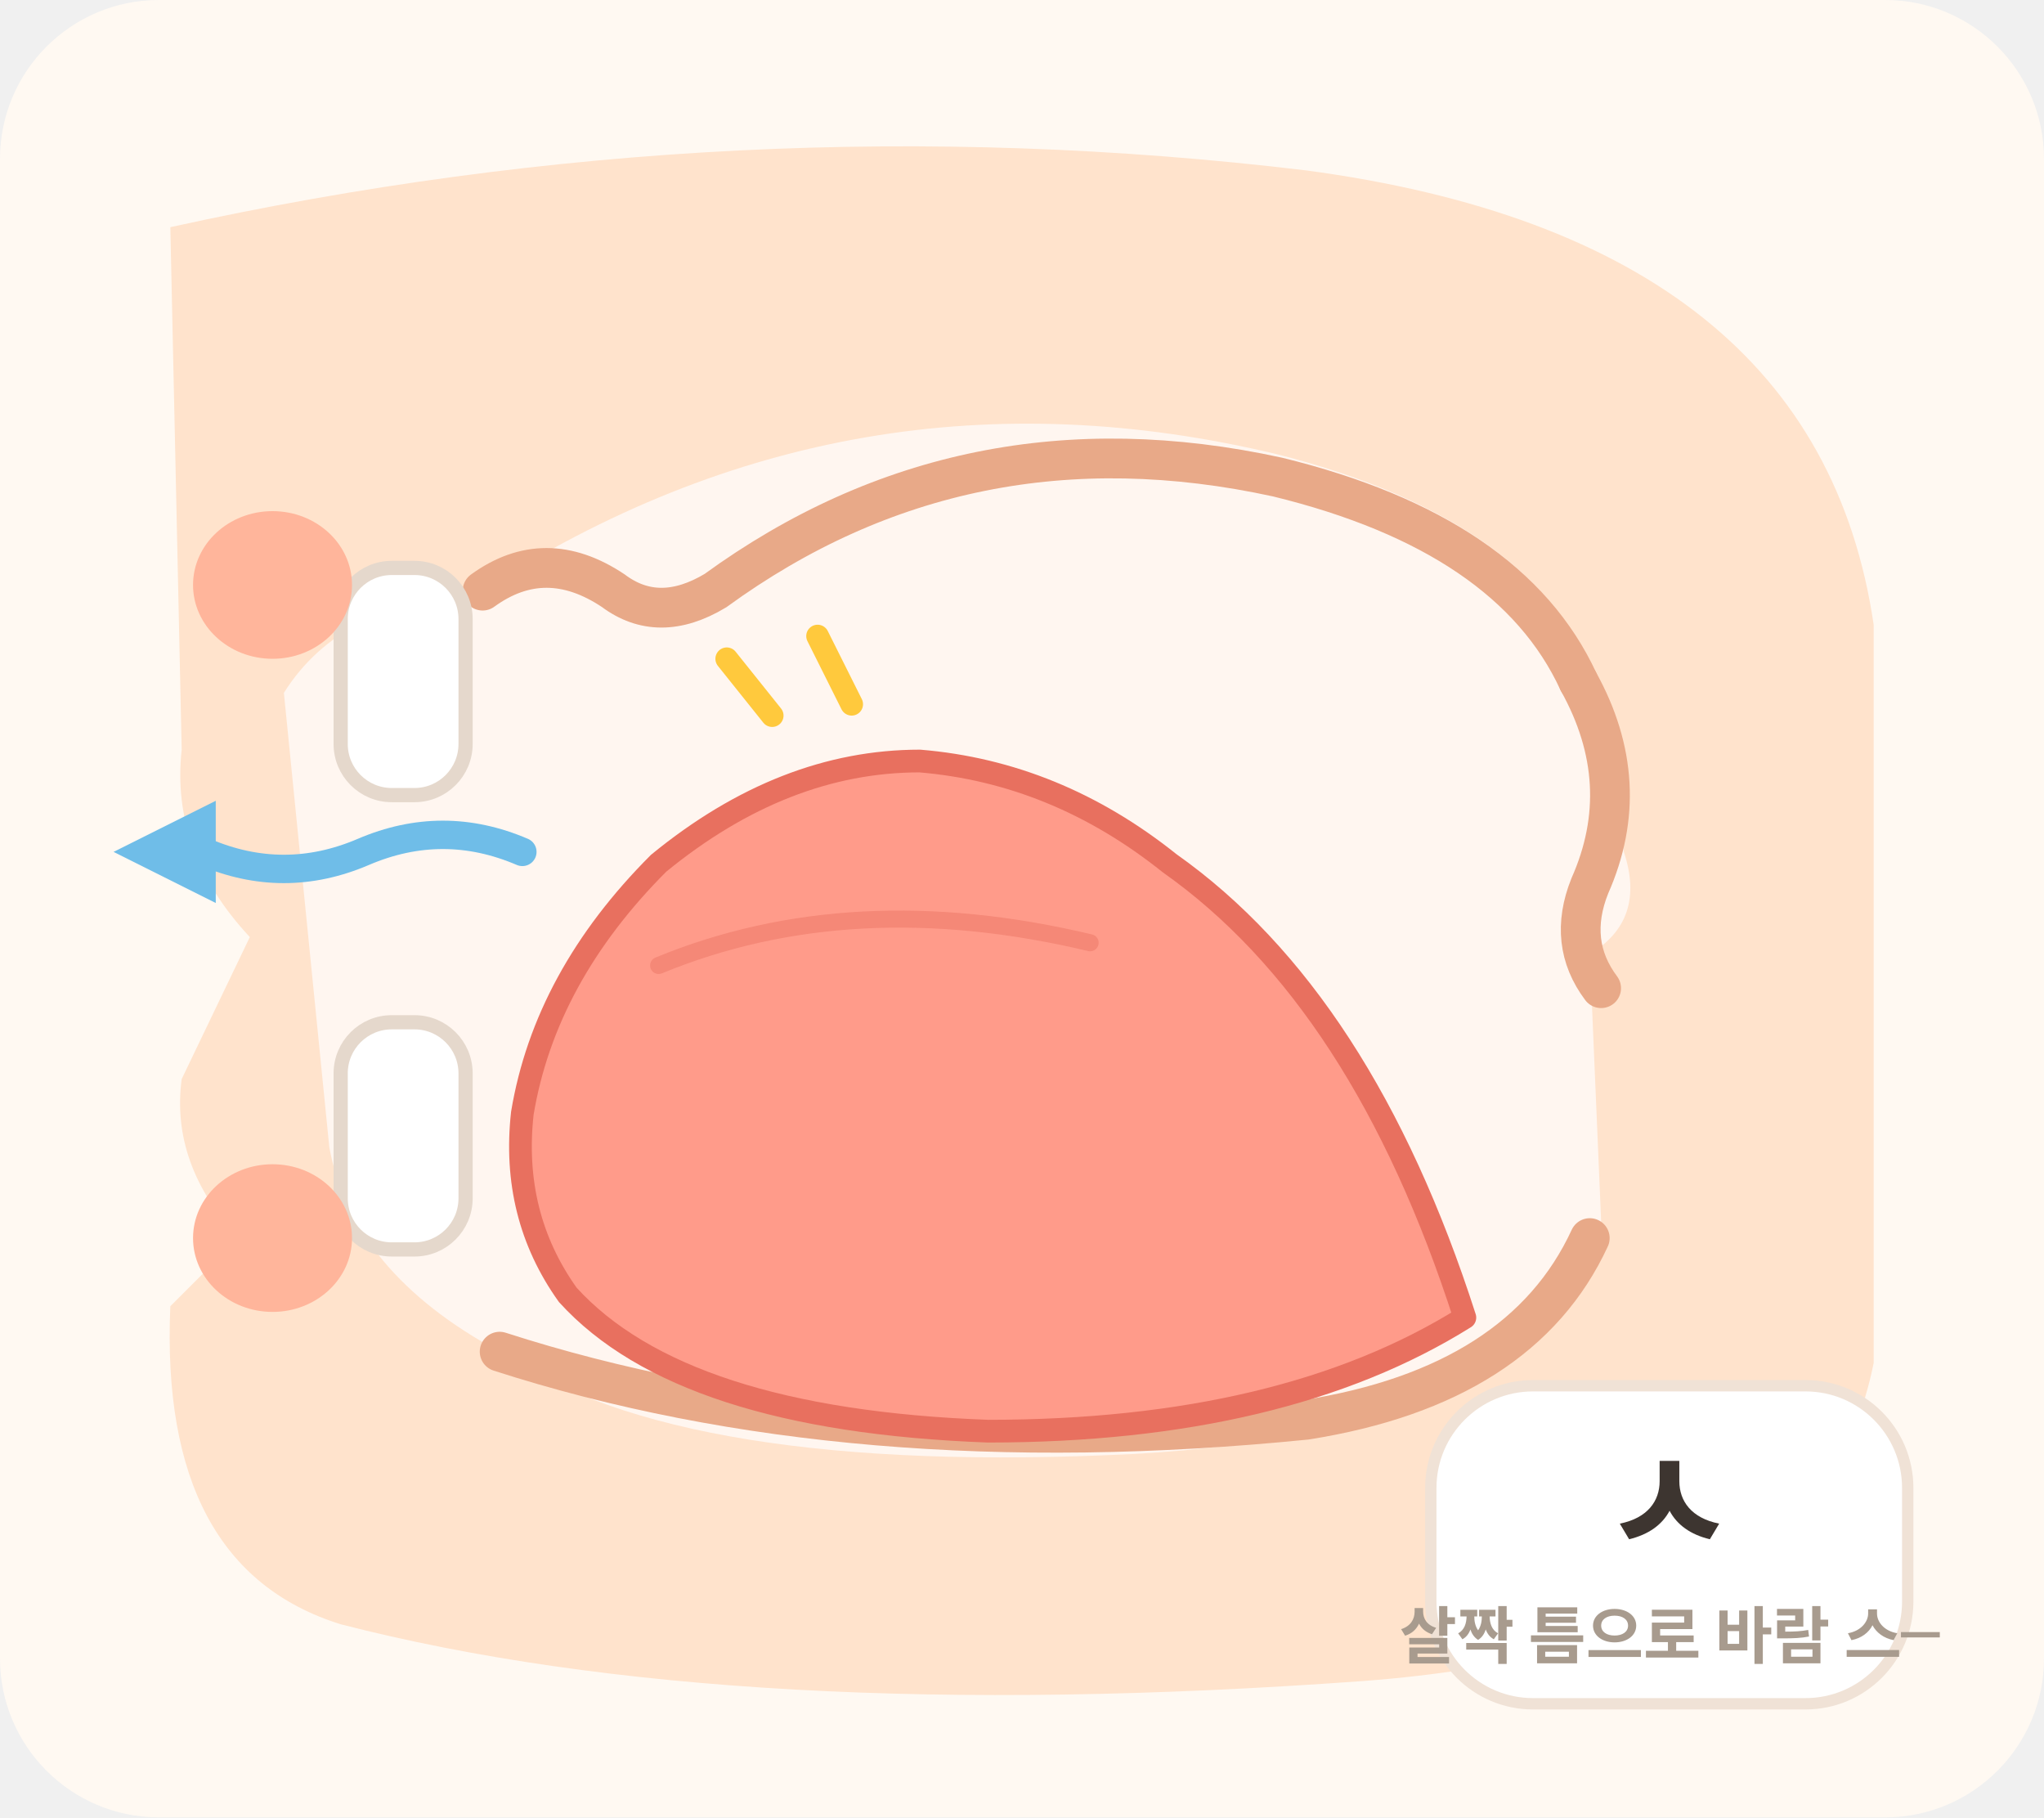
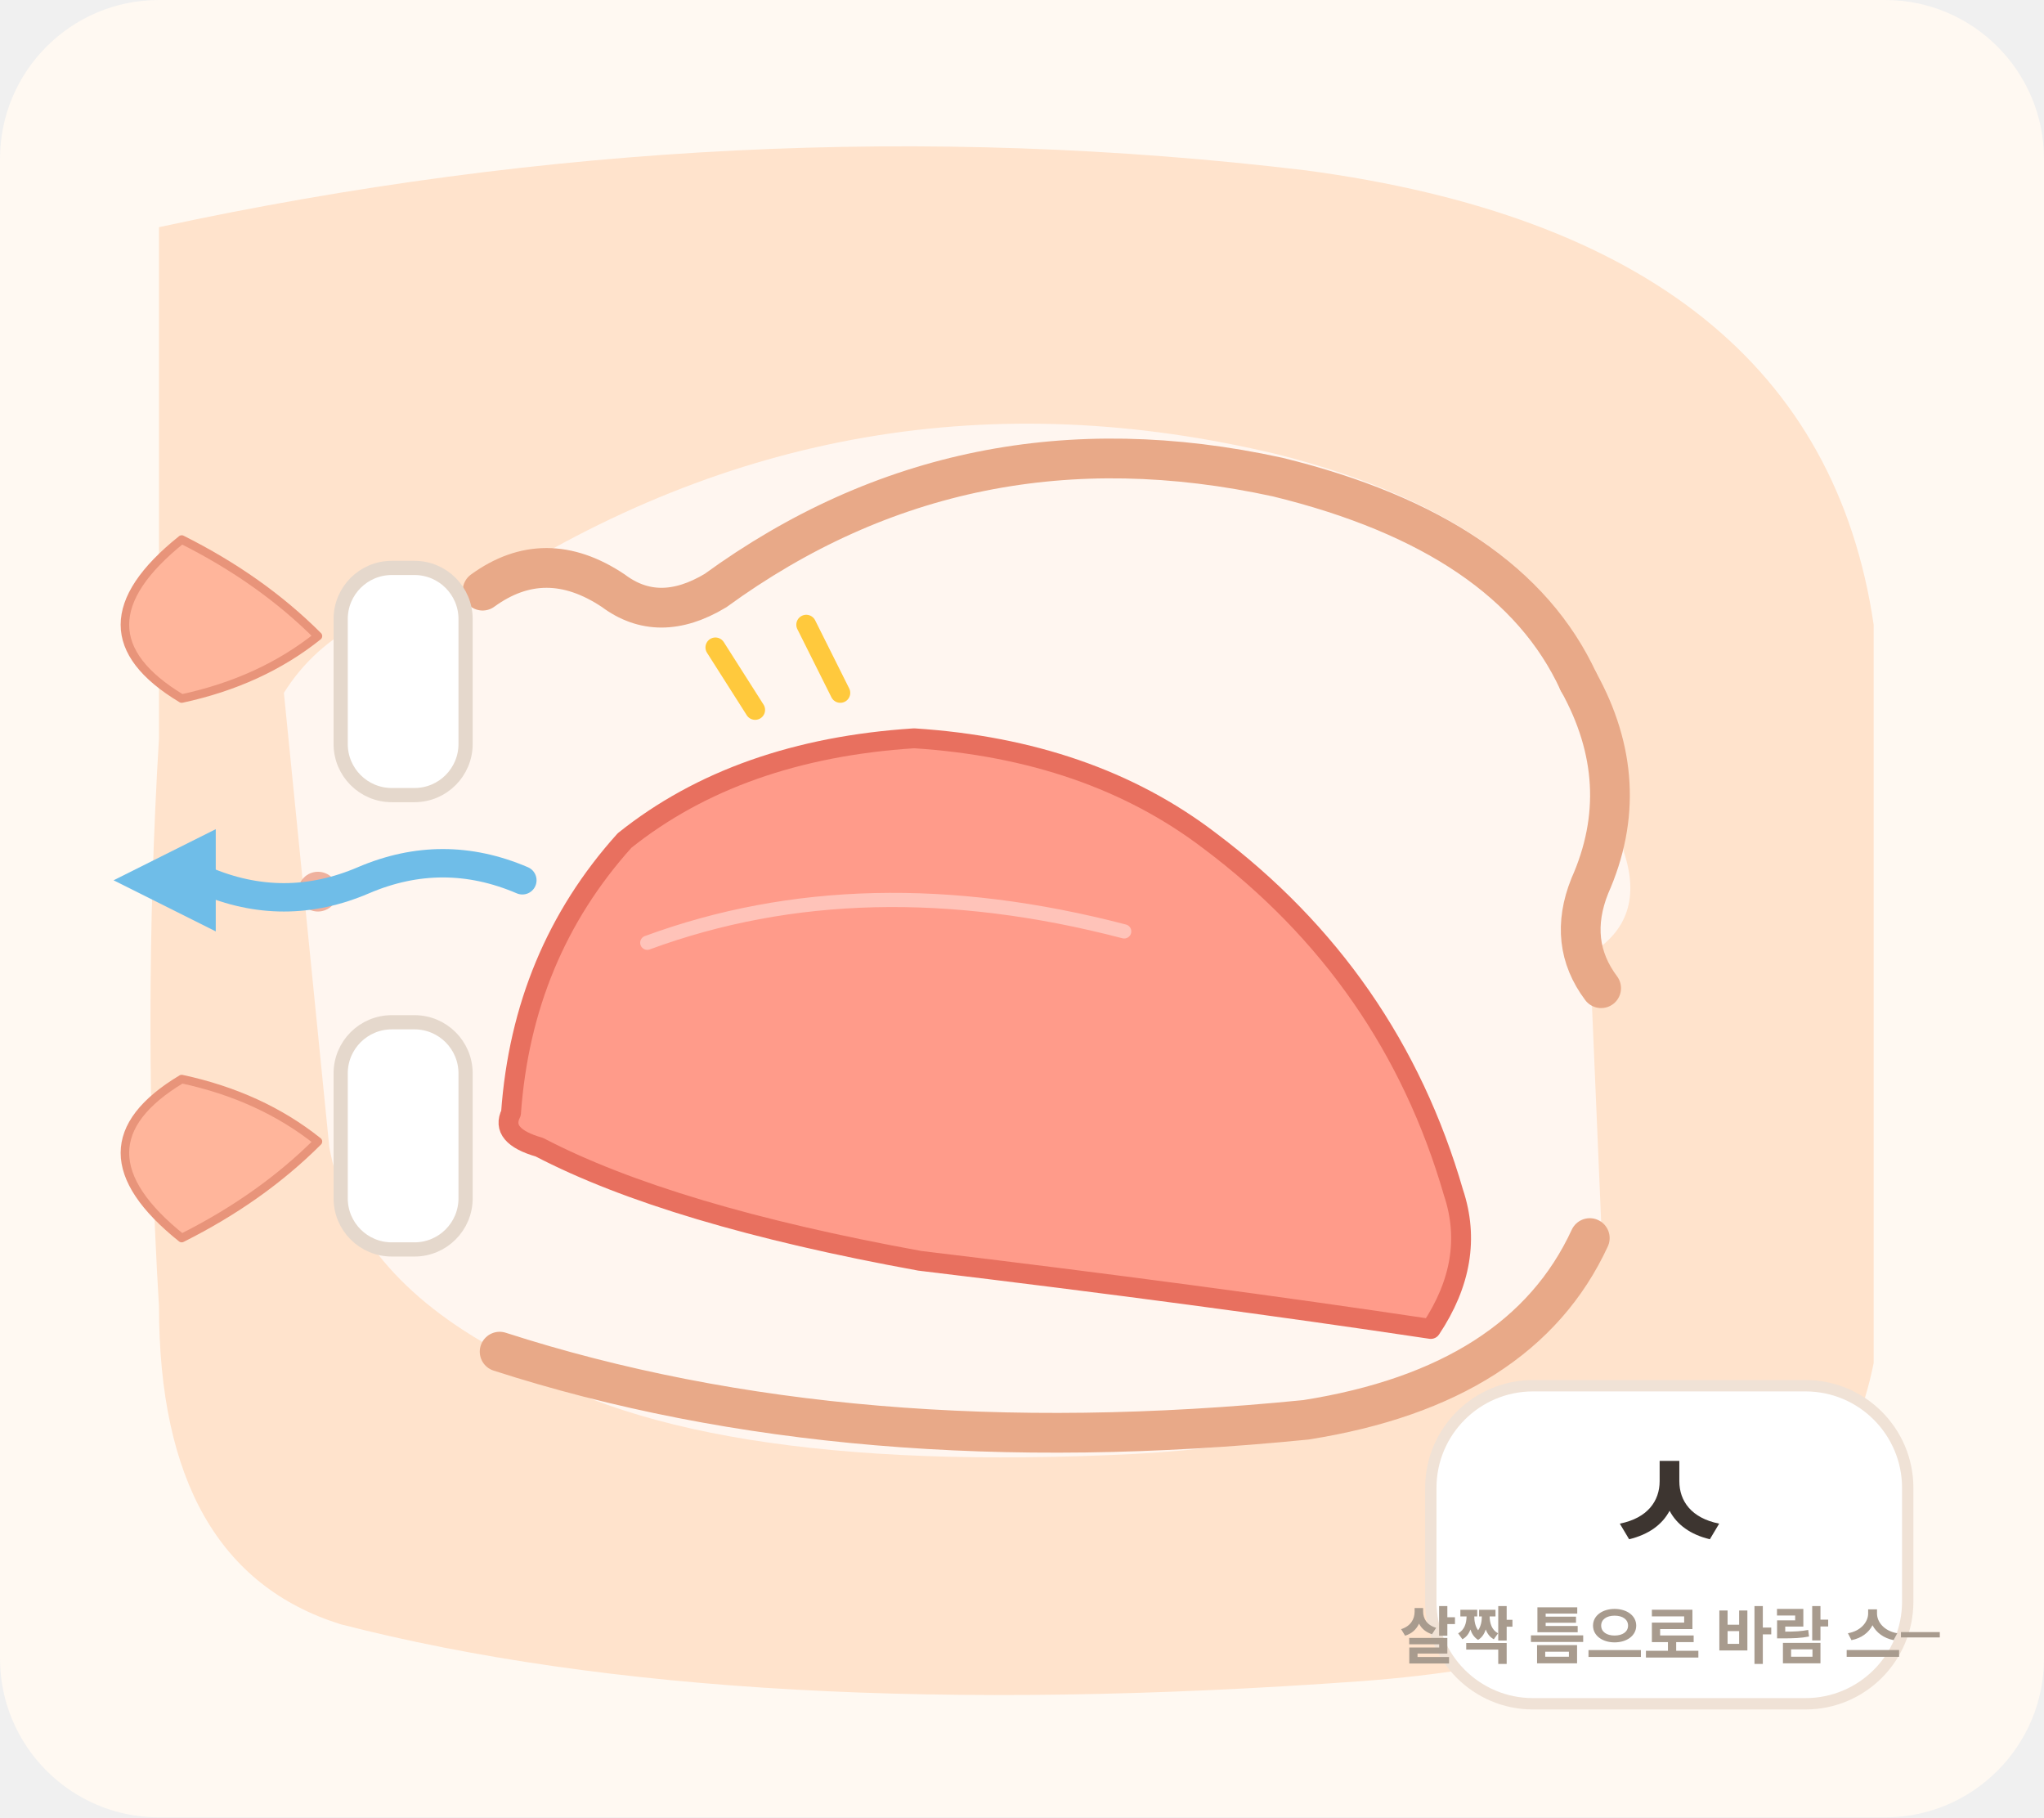
<svg xmlns="http://www.w3.org/2000/svg" viewBox="0 0 360 320" font-family="sans-serif">
  <rect width="360" height="320" rx="28" fill="#FFF9F2" />
-   <path d="M 30 40            Q 130 18 230 30 Q 320 42 330 110            L 330 240 Q 320 290 240 296 Q 130 304 60 286            Q 28 276 30 230            L 42 218 Q 30 205 32 190 L 44 165 Q 30 150 32 132 L 30 40 Z" fill="#FFE3CC" />
-   <path d="M 50 122            Q 60 106 85 104            Q 150 62 225 80 Q 272 92 282 122            L 286 150 Q 290 162 280 168            L 282 215 Q 270 252 200 256 Q 120 260 88 238 Q 62 224 58 202 Z" fill="#FFF6F0" />
+   <path d="M 28 40 Q 130 18 230 30 Q 320 42 330 110            L 330 240 Q 320 290 240 296 Q 130 304 60 286            Q 28 276 28 230 Q 25 180 28 130 Z" fill="#FFE3CC" />
+   <path d="M 50 122 Q 60 106 85 104            Q 150 62 225 80 Q 272 92 282 122            L 286 150 Q 290 162 280 168            L 282 215 Q 270 252 200 256 Q 120 260 88 238 Q 62 224 58 202 Z" fill="#FFF6F0" />
  <path d="M 85 104 Q 96 96 108 104 Q 116 110 126 104            Q 170 72 225 84 Q 266 94 278 120" fill="none" stroke="#E8A988" stroke-width="7" stroke-linecap="round" />
  <path d="M 278 120 Q 288 138 280 156 Q 276 166 282 174" fill="none" stroke="#E8A988" stroke-width="7" stroke-linecap="round" />
  <path d="M 88 238 Q 150 258 230 250 Q 268 244 280 218" fill="none" stroke="#E8A988" stroke-width="7" stroke-linecap="round" />
  <rect x="60" y="100" width="22" height="40" rx="9" fill="#FFFFFF" stroke="#E5D8CC" stroke-width="2.5" />
  <rect x="60" y="180" width="22" height="40" rx="9" fill="#FFFFFF" stroke="#E5D8CC" stroke-width="2.5" />
-   <ellipse cx="48" cy="103" rx="14" ry="13" fill="#FFB59B" />
-   <ellipse cx="48" cy="218" rx="14" ry="13" fill="#FFB59B" />
-   <path d="M 92 196                Q 96 172 116 152                Q 138 134 162 134                Q 186 136 206 152                Q 240 176 258 232                Q 226 252 174 252                Q 120 250 100 228                Q 90 214 92 196 Z" fill="#FF9B8A" stroke="#E8705F" stroke-width="4" stroke-linejoin="round" />
-   <path d="M 116 170 Q 150 156 192 166" fill="none" stroke="#E8705F" stroke-width="3" opacity="0.45" stroke-linecap="round" />
-   <g stroke="#FFC93D" stroke-width="4" stroke-linecap="round">
-     <path d="M 128 116 L 136 126" />
-     <path d="M 144 112 L 150 124" />
+   <path d="M 56 112            Q 46 102 32 95            Q 22 103 22 110            Q 22 117 32 123            Q 46 120 56 112 Z" fill="#FFB59B" stroke="#E8947A" stroke-width="1.5" stroke-linejoin="round" />
+   <path d="M 56 201            Q 46 193 32 190            Q 22 196 22 203            Q 22 210 32 218            Q 46 211 56 201 Z" fill="#FFB59B" stroke="#E8947A" stroke-width="1.5" stroke-linejoin="round" />
+   <circle cx="56" cy="157" r="3.5" fill="#E8947A" opacity="0.7" />
+   <path d="M 90 196                Q 92 168 110 148                Q 130 132 161 130                Q 192 132 213 148                Q 245 172 256 210                Q 260 222 252 234                Q 212 228 162 222                Q 118 214 95 202                Q 88 200 90 196 Z" fill="#FF9B8A" stroke="#E8705F" stroke-width="3.5" stroke-linejoin="round" />
+   <path d="M 114 166 Q 152 152 198 164" fill="none" stroke="#FFFFFF" stroke-width="2.5" opacity="0.4" stroke-linecap="round" />
+   <g stroke="#FFC93D" stroke-width="3.5" stroke-linecap="round">
+     <path d="M 126 114 L 133 125" />
+     <path d="M 142 110 L 148 122" />
  </g>
  <g stroke="#6FBDE8" stroke-width="5" fill="none" stroke-linecap="round">
-     <path d="M 92 150 Q 78 144 64 150 Q 50 156 36 150" />
+     <path d="M 92 155 Q 78 149 64 155 Q 50 161 36 155" />
  </g>
-   <path d="M 38 141 L 20 150 L 38 159 Z" fill="#6FBDE8" />
+   <path d="M 38 146 L 20 155 L 38 164 Z" fill="#6FBDE8" />
  <g>
    <rect x="252" y="244" width="84" height="56" rx="18" fill="#FFFFFF" stroke="#F0E2D6" stroke-width="2" />
    <text x="294" y="274" text-anchor="middle" font-size="26" font-weight="900" fill="#3D3530">ㅅ</text>
    <text x="294" y="292" text-anchor="middle" font-size="11" font-weight="700" fill="#A89B8E">살짝 틈으로 바람 스─</text>
  </g>
</svg>
